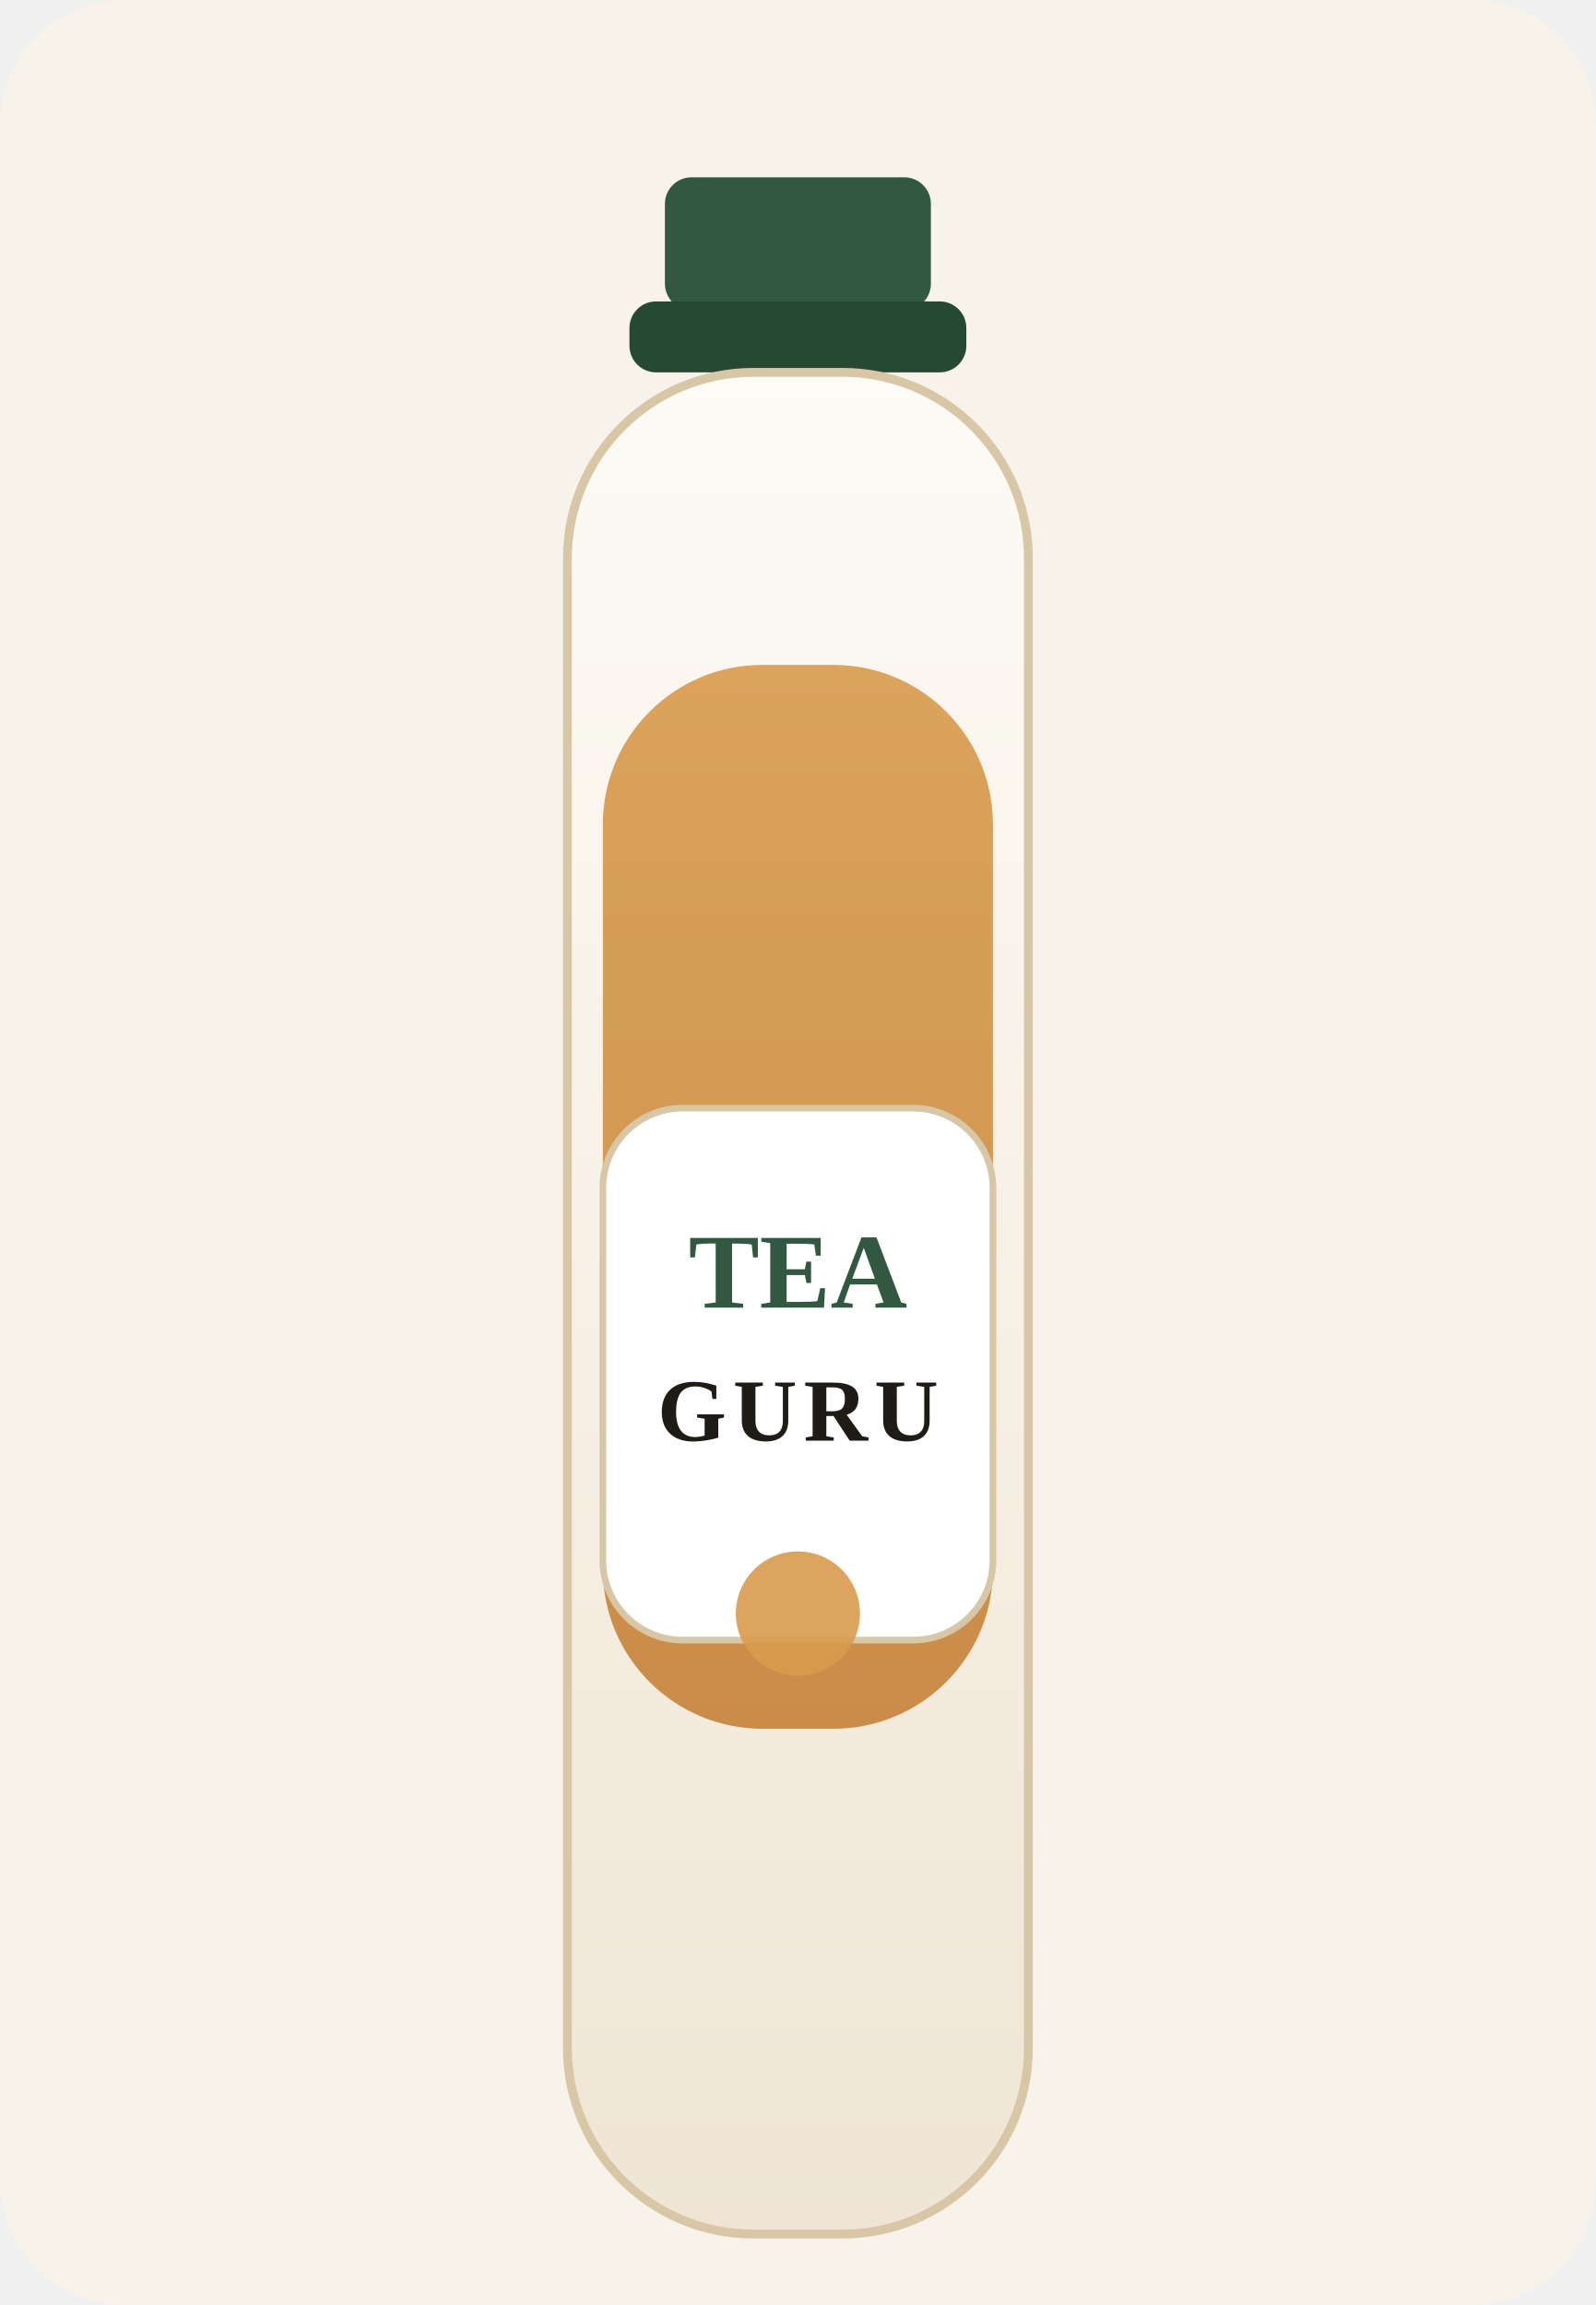
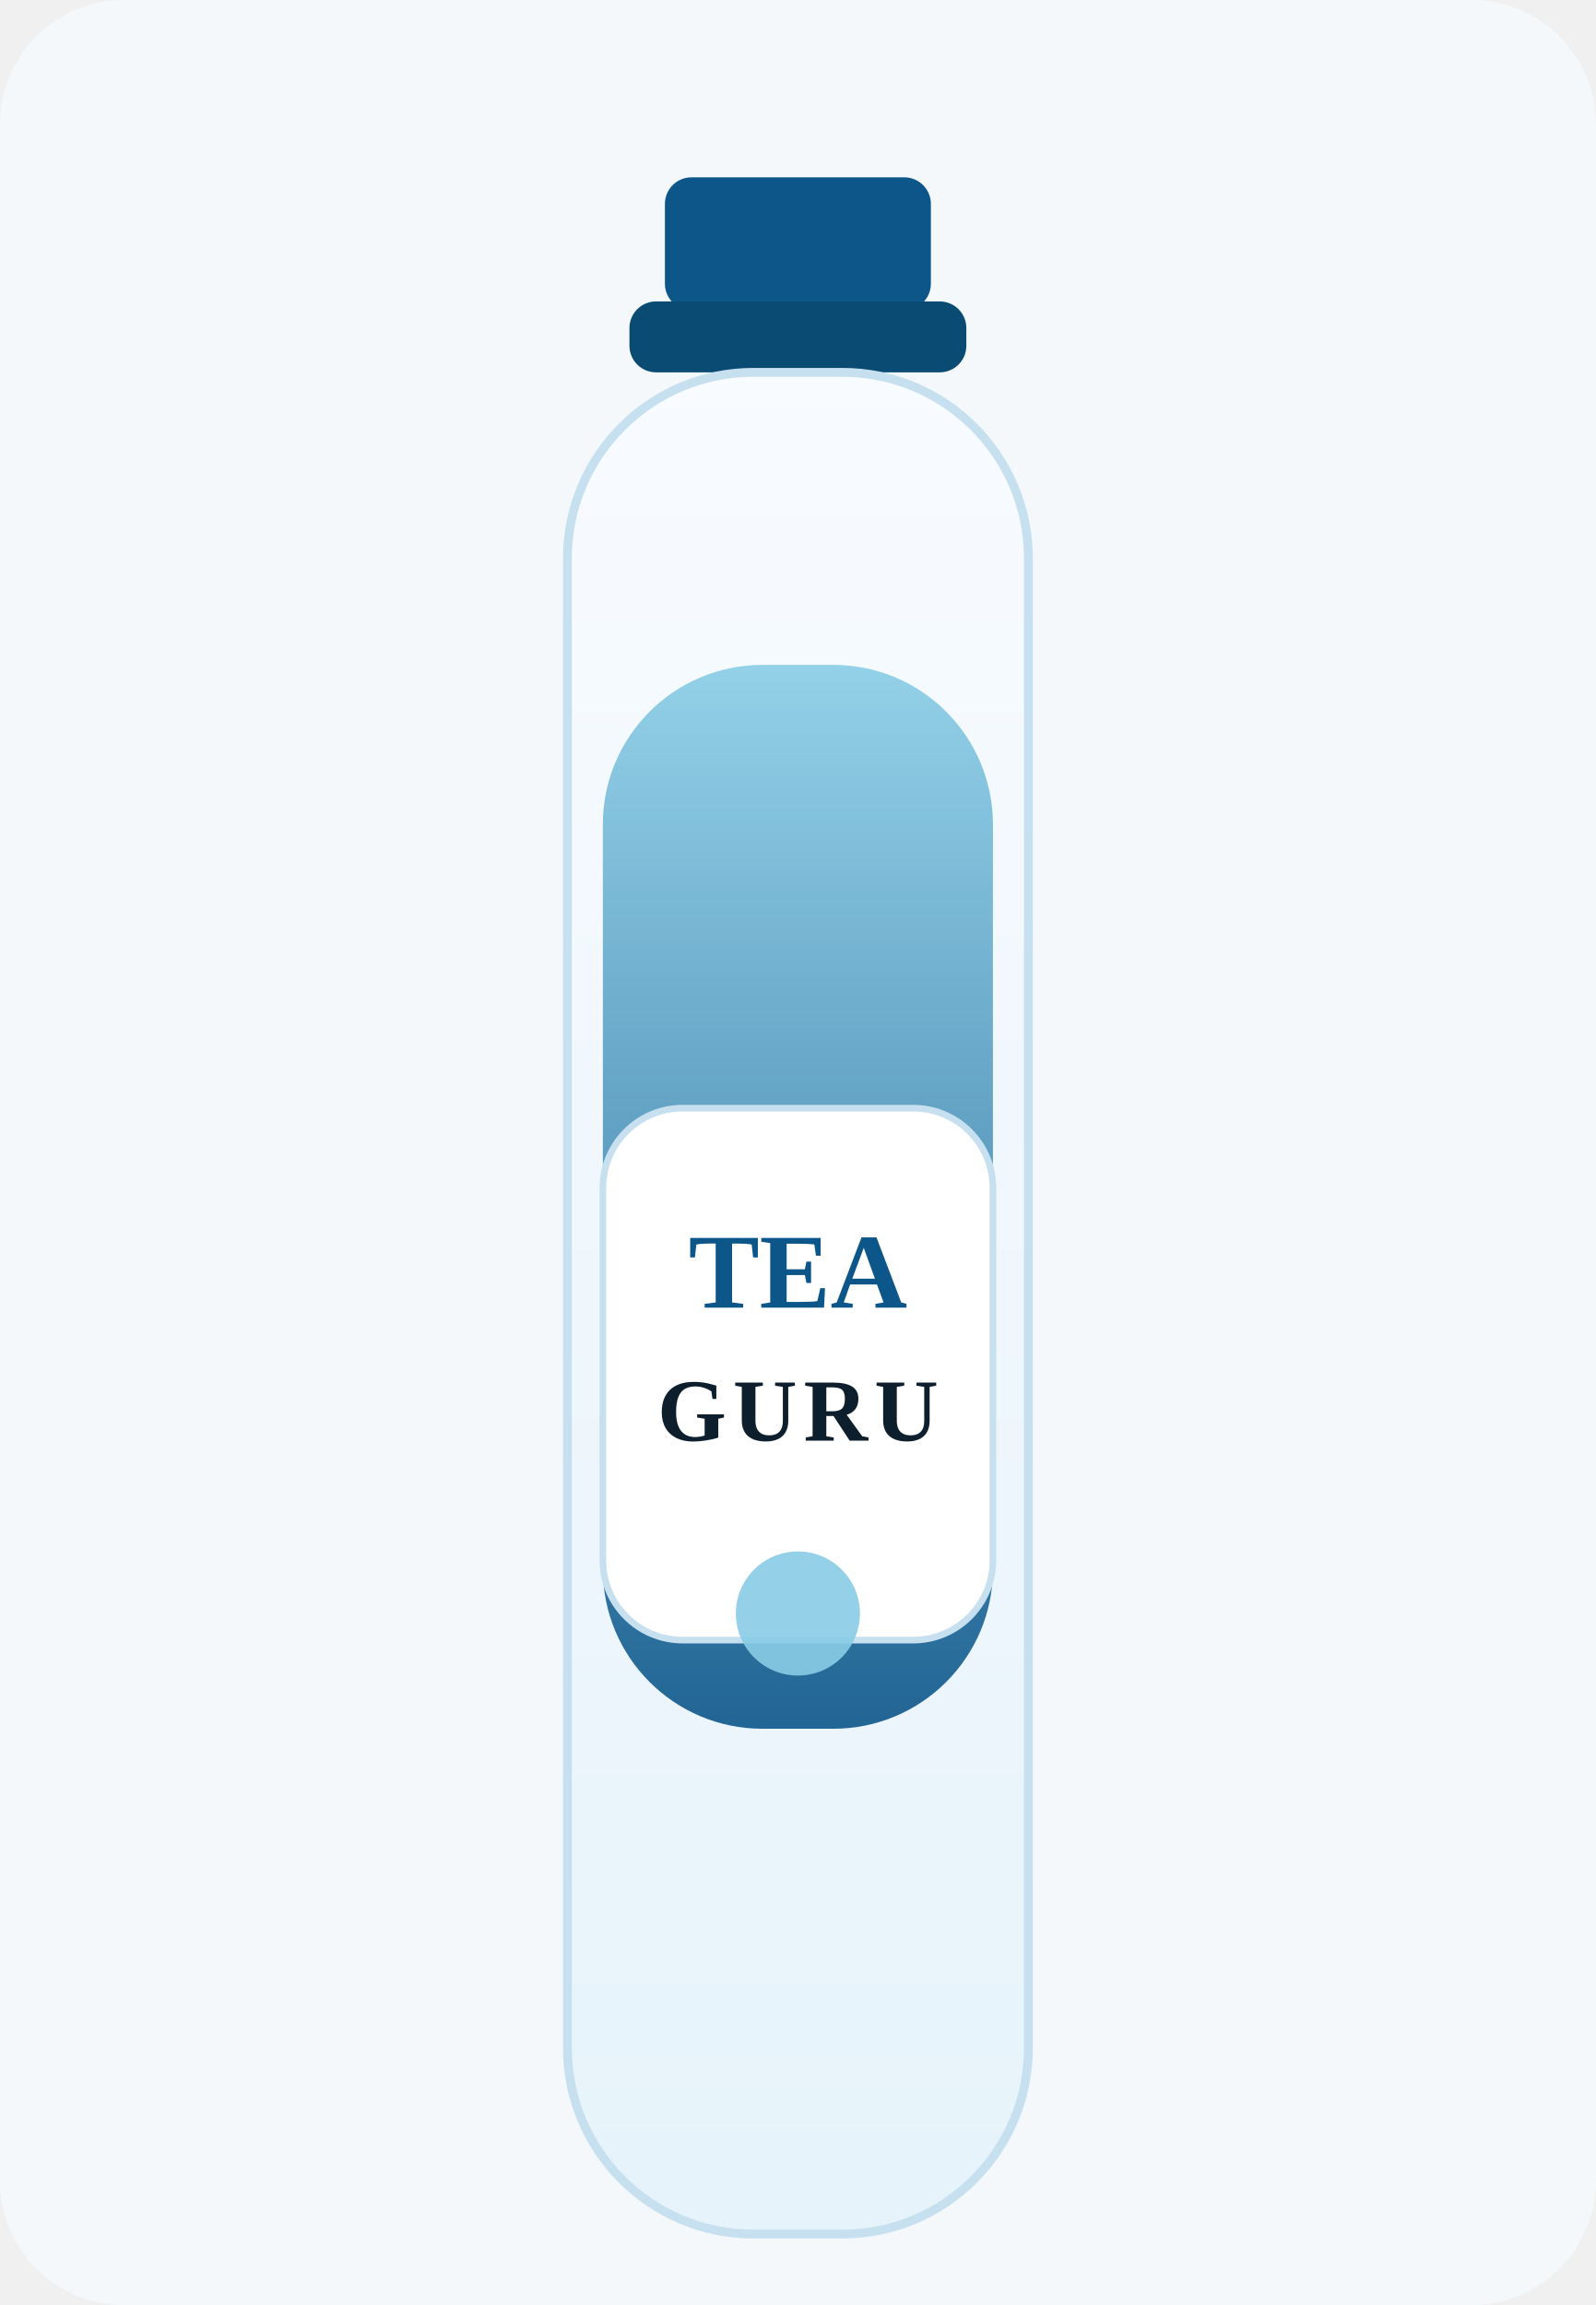
<svg xmlns="http://www.w3.org/2000/svg" viewBox="0 0 360 520" role="img" aria-labelledby="title desc">
  <defs>
    <linearGradient id="glass" x1="0%" y1="0%" x2="0%" y2="100%">
-       <stop offset="0%" stop-color="#fdfbf6" />
-       <stop offset="100%" stop-color="#f0e5d4" />
+       <stop offset="0%" stop-color="#f8fbff" />
+       <stop offset="100%" stop-color="#e6f3fa" />
    </linearGradient>
    <linearGradient id="liquid" x1="0%" y1="0%" x2="0%" y2="100%">
-       <stop offset="0%" stop-color="#d89a4c" />
-       <stop offset="100%" stop-color="#c68238" />
+       <stop offset="0%" stop-color="#88cce5" />
+       <stop offset="100%" stop-color="#0c568a" />
    </linearGradient>
  </defs>
-   <rect width="360" height="520" rx="28" fill="#f7f2ea" />
+   <rect width="360" height="520" rx="28" fill="#f4f8fb" />
  <g transform="translate(110 40)">
-     <rect x="40" y="0" width="60" height="30" rx="6" fill="#325842" />
-     <rect x="32" y="28" width="76" height="16" rx="6" fill="#274833" />
-     <rect x="18" y="44" width="104" height="420" rx="42" fill="url(#glass)" stroke="#d8c7a7" stroke-width="2" />
+     <rect x="40" y="0" width="60" height="30" rx="6" fill="#0c568a" />
+     <rect x="32" y="28" width="76" height="16" rx="6" fill="#0a4b74" />
+     <rect x="18" y="44" width="104" height="420" rx="42" fill="url(#glass)" stroke="#c7e0f0" stroke-width="2" />
    <rect x="26" y="110" width="88" height="240" rx="36" fill="url(#liquid)" opacity="0.9" />
-     <rect x="26" y="210" width="88" height="120" rx="18" fill="#ffffff" stroke="#d8c7a7" stroke-width="1.5" />
-     <text x="70" y="255" text-anchor="middle" font-family="Georgia, 'Times New Roman', serif" font-size="24" font-weight="700" fill="#325842">TEA</text>
-     <text x="70" y="285" text-anchor="middle" font-family="Georgia, 'Times New Roman', serif" font-size="20" font-weight="700" letter-spacing="1.5" fill="#1f1c18">GURU</text>
-     <circle cx="70" cy="324" r="14" fill="#d89a4c" opacity="0.9" />
+     <rect x="26" y="210" width="88" height="120" rx="18" fill="#ffffff" stroke="#c7e0f0" stroke-width="1.5" />
+     <text x="70" y="255" text-anchor="middle" font-family="Georgia, 'Times New Roman', serif" font-size="24" font-weight="700" fill="#0c568a">TEA</text>
+     <text x="70" y="285" text-anchor="middle" font-family="Georgia, 'Times New Roman', serif" font-size="20" font-weight="700" letter-spacing="1.5" fill="#0d1f2c">GURU</text>
+     <circle cx="70" cy="324" r="14" fill="#88cce5" opacity="0.9" />
  </g>
</svg>
